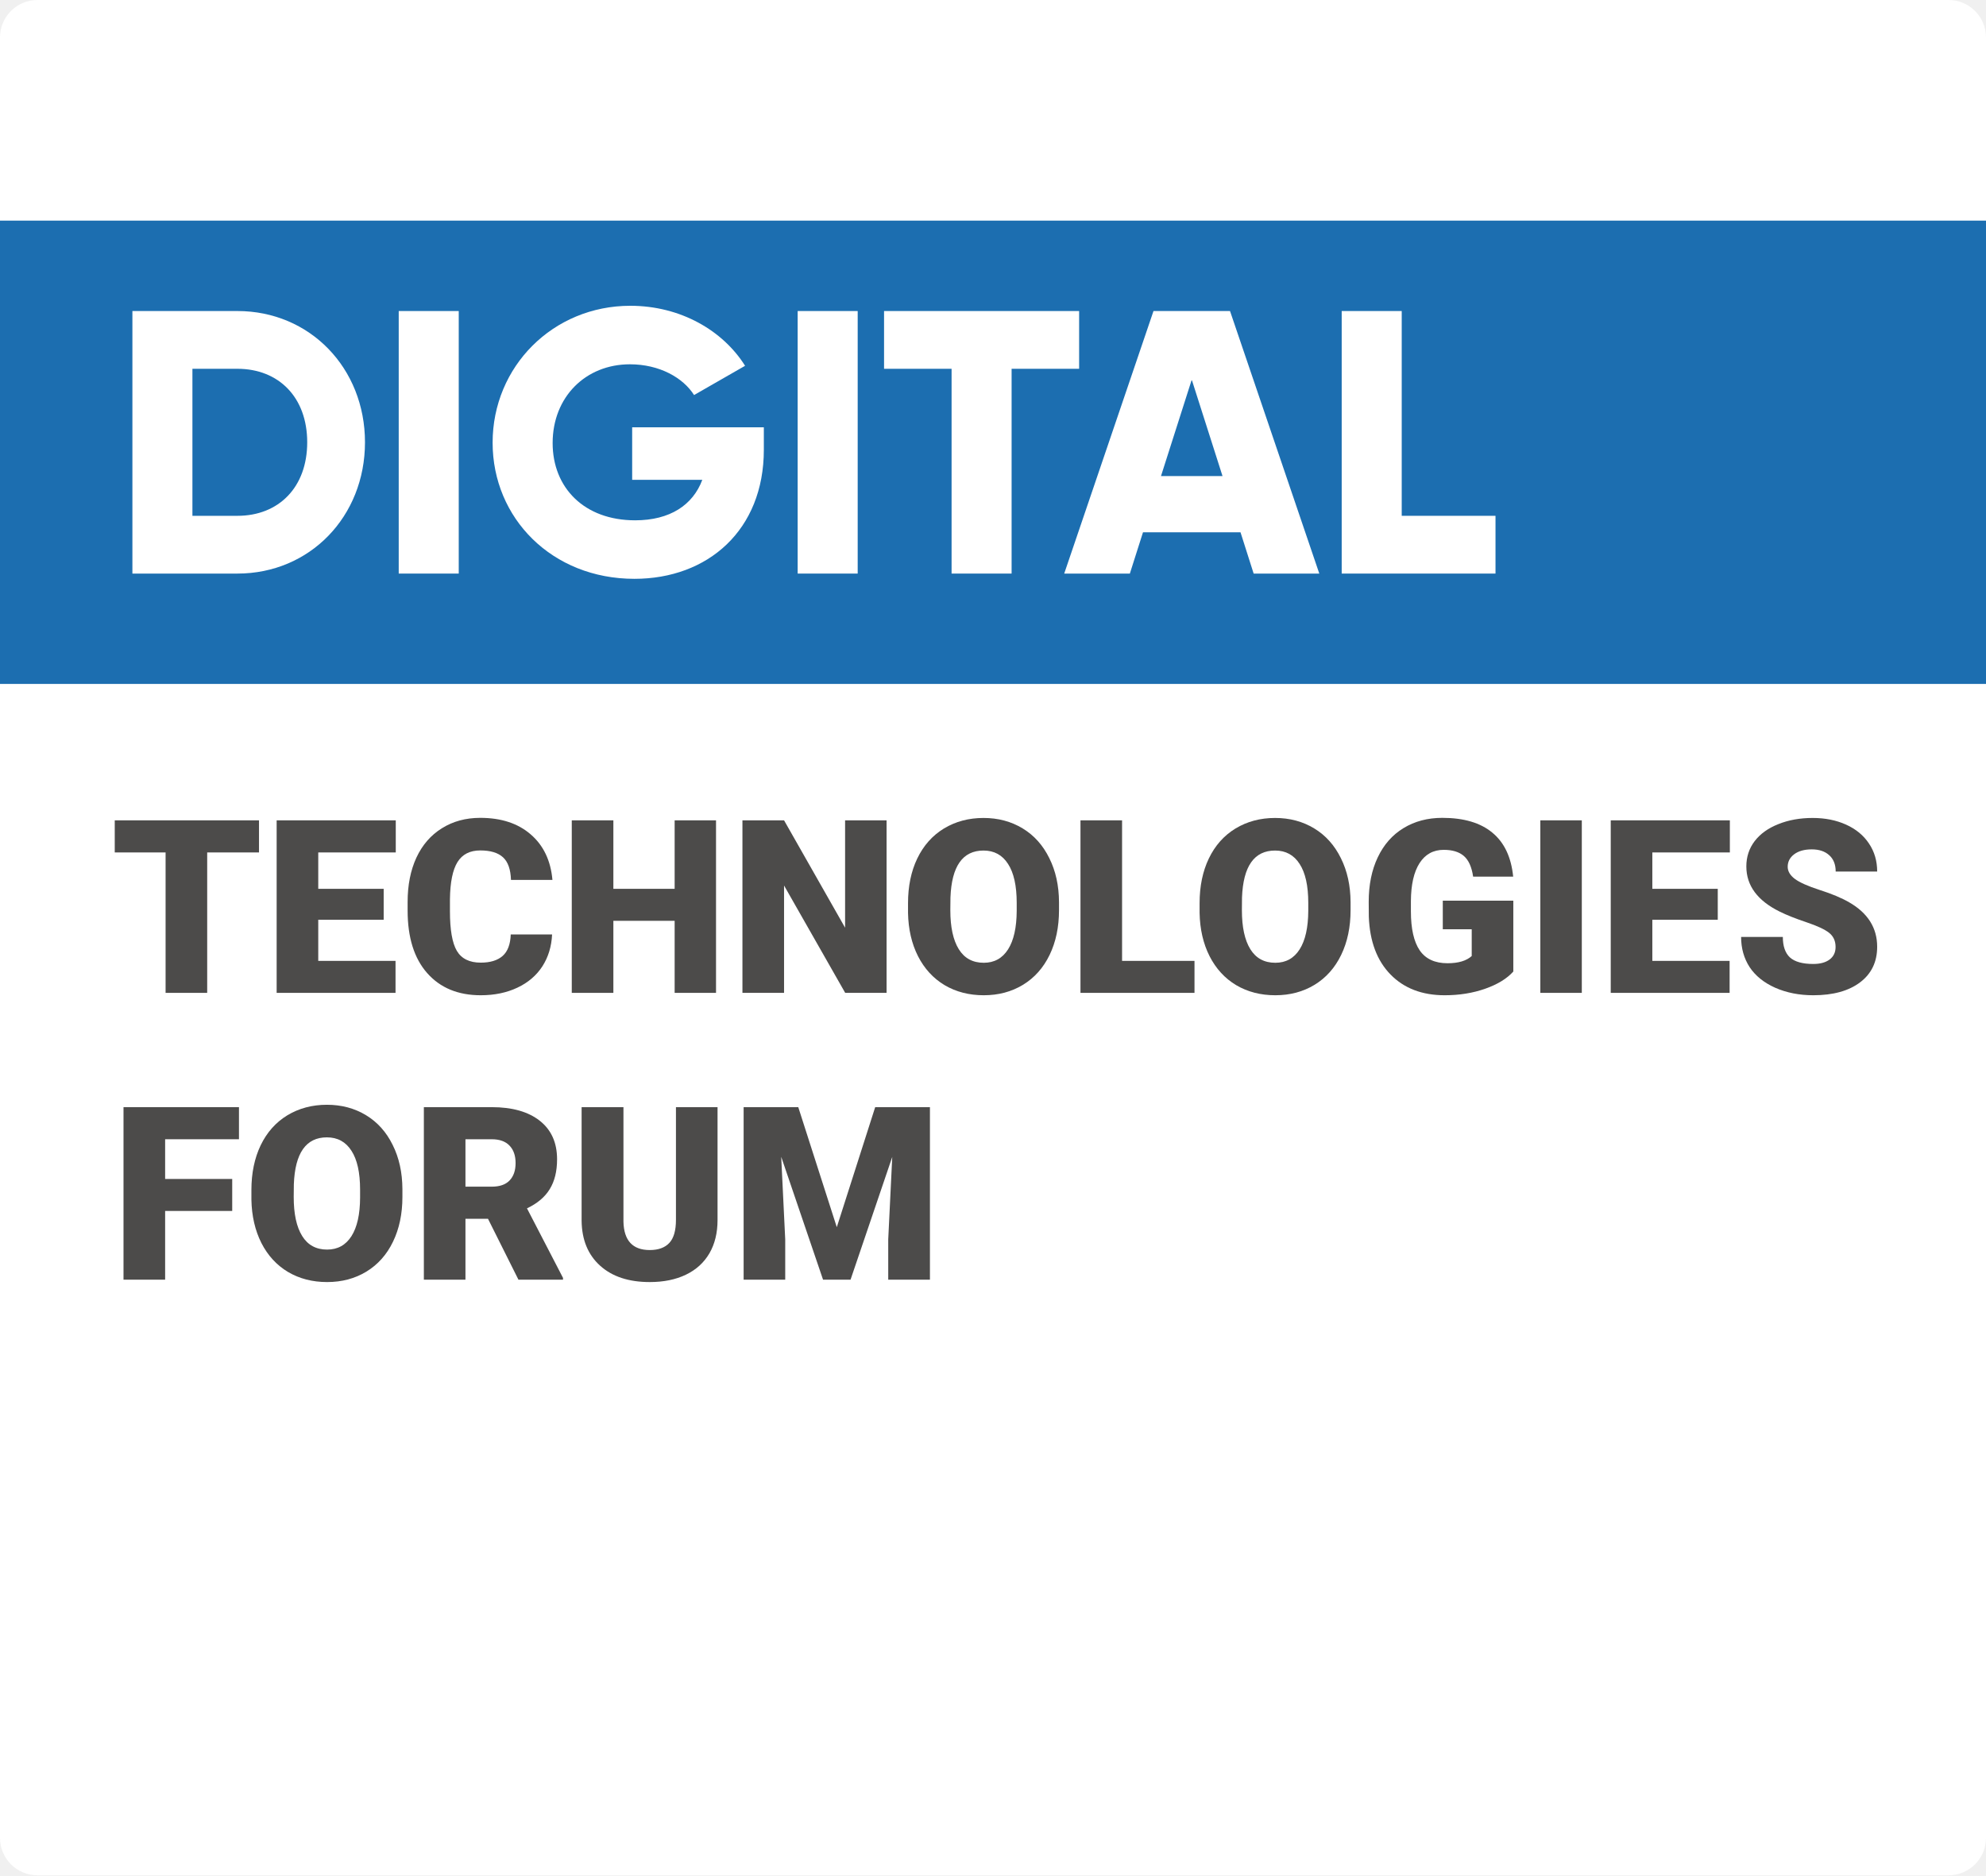
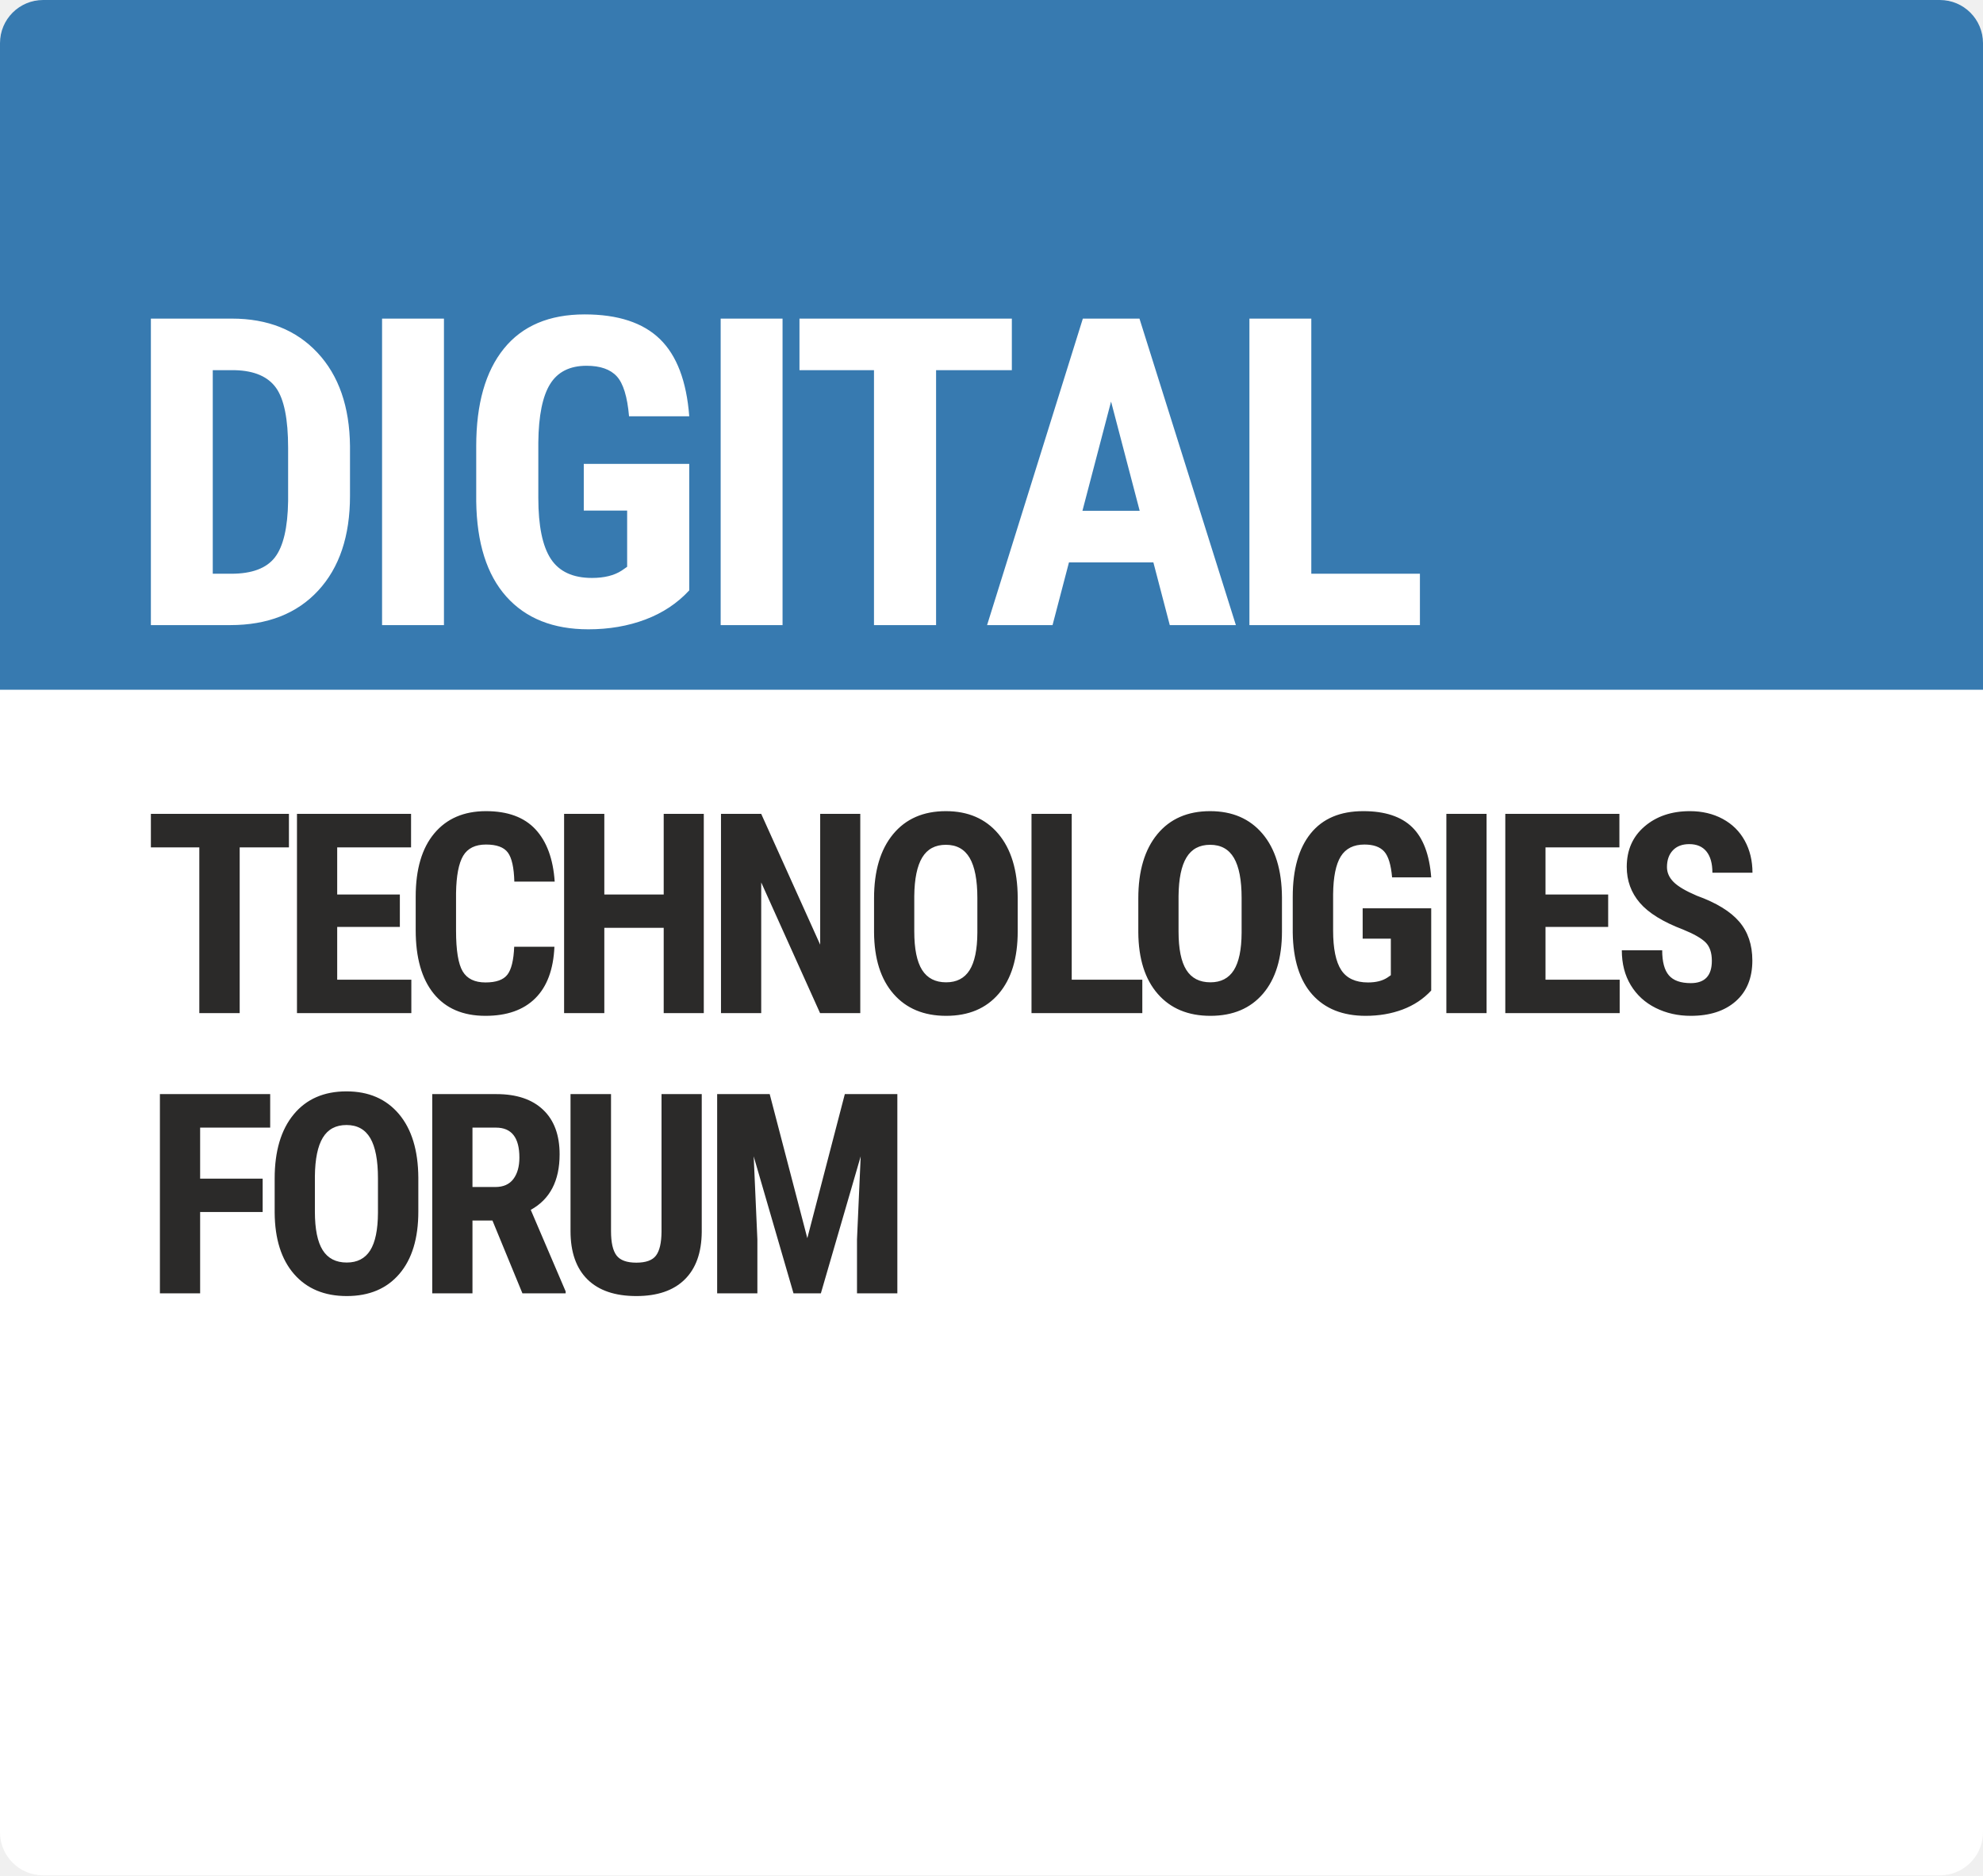
- <svg xmlns="http://www.w3.org/2000/svg" xmlns:xlink="http://www.w3.org/1999/xlink" width="90" height="85" viewBox="0 0 90 85" version="1.1">
-   <g id="Canvas" transform="translate(-16050 1392)">
-     <g id="9">
-       <g id="Rectangle 4 Copy 2">
-         <use xlink:href="#path0_fill" transform="translate(16050 -1392)" fill="#FFFFFF" />
-       </g>
-       <g id="Rectangle 11">
-         <use xlink:href="#path1_fill" transform="translate(16050 -1382)" fill="#1C6EB0" />
-       </g>
-       <g id="DIGITAL">
-         <use xlink:href="#path2_fill" transform="translate(16056 -1378.14)" fill="#FFFFFF" />
-         <use xlink:href="#path3_fill" transform="translate(16056 -1378.14)" fill="#FFFFFF" />
-         <use xlink:href="#path4_fill" transform="translate(16056 -1378.14)" fill="#FFFFFF" />
-         <use xlink:href="#path5_fill" transform="translate(16056 -1378.14)" fill="#FFFFFF" />
-         <use xlink:href="#path6_fill" transform="translate(16056 -1378.14)" fill="#FFFFFF" />
-         <use xlink:href="#path7_fill" transform="translate(16056 -1378.14)" fill="#FFFFFF" />
-         <use xlink:href="#path8_fill" transform="translate(16056 -1378.14)" fill="#FFFFFF" />
-       </g>
-       <g id="TECHNOLOGIES FORUM">
-         <use xlink:href="#path9_fill" transform="translate(16055.2 -1354.93)" fill="#4C4B4A" />
-         <use xlink:href="#path10_fill" transform="translate(16055.2 -1354.93)" fill="#4C4B4A" />
-         <use xlink:href="#path11_fill" transform="translate(16055.2 -1354.93)" fill="#4C4B4A" />
-         <use xlink:href="#path12_fill" transform="translate(16055.2 -1354.93)" fill="#4C4B4A" />
-         <use xlink:href="#path13_fill" transform="translate(16055.2 -1354.93)" fill="#4C4B4A" />
-         <use xlink:href="#path14_fill" transform="translate(16055.2 -1354.93)" fill="#4C4B4A" />
-         <use xlink:href="#path15_fill" transform="translate(16055.2 -1354.93)" fill="#4C4B4A" />
-         <use xlink:href="#path16_fill" transform="translate(16055.2 -1354.93)" fill="#4C4B4A" />
-         <use xlink:href="#path17_fill" transform="translate(16055.2 -1354.93)" fill="#4C4B4A" />
-         <use xlink:href="#path18_fill" transform="translate(16055.2 -1354.93)" fill="#4C4B4A" />
-         <use xlink:href="#path19_fill" transform="translate(16055.2 -1354.93)" fill="#4C4B4A" />
-         <use xlink:href="#path20_fill" transform="translate(16055.2 -1354.93)" fill="#4C4B4A" />
-         <use xlink:href="#path21_fill" transform="translate(16055.2 -1354.93)" fill="#4C4B4A" />
-         <use xlink:href="#path22_fill" transform="translate(16055.2 -1354.93)" fill="#4C4B4A" />
-         <use xlink:href="#path23_fill" transform="translate(16055.2 -1354.93)" fill="#4C4B4A" />
-         <use xlink:href="#path24_fill" transform="translate(16055.2 -1354.93)" fill="#4C4B4A" />
-         <use xlink:href="#path25_fill" transform="translate(16055.2 -1354.93)" fill="#4C4B4A" />
-       </g>
+ <svg xmlns="http://www.w3.org/2000/svg" width="92px" height="87px" viewBox="0 0 92 87" version="1.1">
+   <defs />
+   <g id="Icons" stroke="none" stroke-width="1" fill="none" fill-rule="evenodd">
+     <g id="7-digitalTechnologiesForum/square">
+       <rect id="Rectangle-4-Copy-2" fill="#FFFFFF" x="0" y="0" width="92" height="87" rx="2" />
+       <path d="M2,0 L90,0 L90,0 C91.105,7.64553222e-15 92,0.895 92,2 L92,32 L0,32 L0,2 L0,2 C-1.3527075e-16,0.895 0.895,2.02906125e-16 2,0 Z" id="Rectangle-11" fill="#377AB0" />
+       <path d="M7,29 L7,14.781 L10.76,14.781 C12.42,14.781 13.743,15.309 14.729,16.363 C15.716,17.418 16.219,18.863 16.238,20.699 L16.238,23.004 C16.238,24.872 15.745,26.339 14.759,27.403 C13.772,28.468 12.413,29 10.682,29 L7,29 Z M9.871,17.174 L9.871,26.617 L10.73,26.617 C11.688,26.617 12.361,26.365 12.752,25.86 C13.143,25.356 13.348,24.485 13.367,23.248 L13.367,20.777 C13.367,19.449 13.182,18.523 12.811,17.999 C12.439,17.475 11.808,17.2 10.916,17.174 L9.871,17.174 Z M20.597,29 L17.726,29 L17.726,14.781 L20.597,14.781 L20.597,29 Z M31.977,27.389 C31.424,27.988 30.745,28.438 29.941,28.741 C29.137,29.044 28.256,29.195 27.299,29.195 C25.665,29.195 24.396,28.689 23.491,27.677 C22.586,26.664 22.12,25.191 22.094,23.258 L22.094,20.699 C22.094,18.74 22.522,17.231 23.378,16.173 C24.234,15.115 25.483,14.586 27.123,14.586 C28.666,14.586 29.83,14.967 30.615,15.729 C31.399,16.49 31.853,17.685 31.977,19.312 L29.184,19.312 C29.106,18.408 28.917,17.791 28.618,17.462 C28.318,17.133 27.849,16.969 27.211,16.969 C26.437,16.969 25.873,17.252 25.522,17.818 C25.17,18.385 24.988,19.286 24.975,20.523 L24.975,23.102 C24.975,24.397 25.169,25.34 25.556,25.929 C25.943,26.518 26.58,26.812 27.465,26.812 C28.032,26.812 28.491,26.699 28.842,26.471 L29.096,26.295 L29.096,23.688 L27.084,23.688 L27.084,21.52 L31.977,21.52 L31.977,27.389 Z M36.306,29 L33.435,29 L33.435,14.781 L36.306,14.781 L36.306,29 Z M46.944,17.174 L43.429,17.174 L43.429,29 L40.548,29 L40.548,17.174 L37.091,17.174 L37.091,14.781 L46.944,14.781 L46.944,17.174 Z M53.51,26.09 L49.594,26.09 L48.832,29 L45.795,29 L50.238,14.781 L52.865,14.781 L57.338,29 L54.271,29 L53.51,26.09 Z M50.219,23.697 L52.875,23.697 L51.547,18.629 L50.219,23.697 Z M60.837,26.617 L65.876,26.617 L65.876,29 L57.966,29 L57.966,14.781 L60.837,14.781 L60.837,26.617 Z" id="DIGITAL" fill="#FFFFFF" />
+       <path d="M13.405,39.313 L11.12,39.313 L11.12,47 L9.247,47 L9.247,39.313 L7,39.313 L7,37.758 L13.405,37.758 L13.405,39.313 Z M18.551,43.001 L15.644,43.001 L15.644,45.451 L19.084,45.451 L19.084,47 L13.778,47 L13.778,37.758 L19.071,37.758 L19.071,39.313 L15.644,39.313 L15.644,41.497 L18.551,41.497 L18.551,43.001 Z M25.722,43.921 C25.676,44.975 25.379,45.773 24.833,46.314 C24.287,46.856 23.517,47.127 22.523,47.127 C21.478,47.127 20.677,46.783 20.12,46.095 C19.564,45.408 19.286,44.427 19.286,43.153 L19.286,41.598 C19.286,40.329 19.573,39.35 20.149,38.662 C20.724,37.975 21.524,37.631 22.548,37.631 C23.555,37.631 24.32,37.912 24.843,38.475 C25.366,39.038 25.663,39.846 25.735,40.9 L23.862,40.9 C23.845,40.248 23.745,39.799 23.561,39.551 C23.377,39.303 23.039,39.18 22.548,39.18 C22.049,39.18 21.696,39.354 21.488,39.703 C21.281,40.052 21.171,40.627 21.158,41.427 L21.158,43.172 C21.158,44.091 21.261,44.721 21.466,45.064 C21.671,45.407 22.024,45.578 22.523,45.578 C23.014,45.578 23.352,45.459 23.538,45.219 C23.725,44.98 23.83,44.548 23.856,43.921 L25.722,43.921 Z M32.652,47 L30.792,47 L30.792,43.045 L28.037,43.045 L28.037,47 L26.171,47 L26.171,37.758 L28.037,37.758 L28.037,41.497 L30.792,41.497 L30.792,37.758 L32.652,37.758 L32.652,47 Z M39.912,47 L38.046,47 L35.316,40.938 L35.316,47 L33.45,47 L33.45,37.758 L35.316,37.758 L38.052,43.826 L38.052,37.758 L39.912,37.758 L39.912,47 Z M47.216,43.21 C47.216,44.45 46.923,45.413 46.337,46.099 C45.751,46.784 44.938,47.127 43.896,47.127 C42.86,47.127 42.045,46.787 41.453,46.108 C40.86,45.429 40.56,44.478 40.551,43.255 L40.551,41.674 C40.551,40.405 40.845,39.413 41.434,38.7 C42.022,37.987 42.839,37.631 43.884,37.631 C44.912,37.631 45.722,37.981 46.315,38.681 C46.907,39.382 47.208,40.365 47.216,41.63 L47.216,43.21 Z M45.344,41.662 C45.344,40.828 45.225,40.208 44.988,39.802 C44.751,39.396 44.383,39.192 43.884,39.192 C43.389,39.192 43.023,39.388 42.786,39.78 C42.549,40.171 42.426,40.767 42.417,41.566 L42.417,43.21 C42.417,44.019 42.538,44.614 42.779,44.997 C43.021,45.38 43.393,45.572 43.896,45.572 C44.383,45.572 44.745,45.385 44.982,45.01 C45.219,44.635 45.34,44.055 45.344,43.268 L45.344,41.662 Z M49.722,45.451 L52.997,45.451 L52.997,47 L47.856,47 L47.856,37.758 L49.722,37.758 L49.722,45.451 Z M59.476,43.21 C59.476,44.45 59.183,45.413 58.597,46.099 C58.011,46.784 57.198,47.127 56.157,47.127 C55.12,47.127 54.305,46.787 53.713,46.108 C53.12,45.429 52.82,44.478 52.811,43.255 L52.811,41.674 C52.811,40.405 53.106,39.413 53.694,38.7 C54.282,37.987 55.099,37.631 56.144,37.631 C57.172,37.631 57.983,37.981 58.575,38.681 C59.168,39.382 59.468,40.365 59.476,41.63 L59.476,43.21 Z M57.604,41.662 C57.604,40.828 57.485,40.208 57.248,39.802 C57.011,39.396 56.643,39.192 56.144,39.192 C55.649,39.192 55.283,39.388 55.046,39.78 C54.809,40.171 54.686,40.767 54.678,41.566 L54.678,43.21 C54.678,44.019 54.798,44.614 55.039,44.997 C55.281,45.38 55.653,45.572 56.157,45.572 C56.643,45.572 57.005,45.385 57.242,45.01 C57.479,44.635 57.6,44.055 57.604,43.268 L57.604,41.662 Z M66.4,45.953 C66.04,46.342 65.599,46.635 65.077,46.832 C64.554,47.029 63.982,47.127 63.359,47.127 C62.297,47.127 61.472,46.798 60.884,46.14 C60.296,45.482 59.993,44.524 59.976,43.268 L59.976,41.604 C59.976,40.331 60.254,39.35 60.811,38.662 C61.367,37.975 62.179,37.631 63.245,37.631 C64.248,37.631 65.005,37.878 65.515,38.374 C66.024,38.869 66.32,39.645 66.4,40.703 L64.585,40.703 C64.534,40.115 64.411,39.714 64.216,39.5 C64.022,39.287 63.717,39.18 63.302,39.18 C62.799,39.18 62.433,39.364 62.204,39.732 C61.976,40.1 61.857,40.686 61.849,41.49 L61.849,43.166 C61.849,44.008 61.975,44.621 62.226,45.004 C62.478,45.387 62.892,45.578 63.467,45.578 C63.836,45.578 64.134,45.504 64.362,45.356 L64.527,45.242 L64.527,43.547 L63.22,43.547 L63.22,42.138 L66.4,42.138 L66.4,45.953 Z M68.969,47 L67.103,47 L67.103,37.758 L68.969,37.758 L68.969,47 Z M74.61,43.001 L71.703,43.001 L71.703,45.451 L75.144,45.451 L75.144,47 L69.837,47 L69.837,37.758 L75.131,37.758 L75.131,39.313 L71.703,39.313 L71.703,41.497 L74.61,41.497 L74.61,43.001 Z M79.42,44.575 C79.42,44.199 79.324,43.914 79.131,43.721 C78.939,43.529 78.589,43.329 78.081,43.122 C77.154,42.77 76.488,42.359 76.081,41.887 C75.675,41.415 75.472,40.858 75.472,40.214 C75.472,39.436 75.748,38.81 76.3,38.339 C76.852,37.867 77.554,37.631 78.404,37.631 C78.972,37.631 79.477,37.75 79.922,37.99 C80.366,38.229 80.708,38.566 80.947,39.002 C81.186,39.438 81.305,39.933 81.305,40.487 L79.446,40.487 C79.446,40.056 79.353,39.727 79.169,39.5 C78.985,39.274 78.72,39.161 78.373,39.161 C78.047,39.161 77.793,39.257 77.611,39.449 C77.429,39.642 77.338,39.901 77.338,40.227 C77.338,40.481 77.44,40.711 77.643,40.916 C77.846,41.121 78.206,41.334 78.722,41.554 C79.623,41.88 80.278,42.279 80.686,42.753 C81.095,43.227 81.299,43.83 81.299,44.562 C81.299,45.367 81.043,45.995 80.531,46.448 C80.019,46.901 79.323,47.127 78.443,47.127 C77.846,47.127 77.302,47.004 76.811,46.759 C76.32,46.513 75.936,46.162 75.659,45.705 C75.382,45.248 75.243,44.708 75.243,44.086 L77.116,44.086 C77.116,44.62 77.22,45.007 77.427,45.248 C77.634,45.489 77.973,45.61 78.443,45.61 C79.094,45.61 79.42,45.265 79.42,44.575 Z M12.186,56.229 L9.285,56.229 L9.285,60 L7.419,60 L7.419,50.758 L12.535,50.758 L12.535,52.313 L9.285,52.313 L9.285,54.681 L12.186,54.681 L12.186,56.229 Z M19.408,56.21 C19.408,57.45 19.115,58.413 18.529,59.099 C17.943,59.784 17.129,60.127 16.088,60.127 C15.051,60.127 14.237,59.787 13.644,59.108 C13.052,58.429 12.751,57.478 12.743,56.255 L12.743,54.674 C12.743,53.405 13.037,52.413 13.625,51.7 C14.213,50.987 15.03,50.631 16.075,50.631 C17.104,50.631 17.914,50.981 18.507,51.681 C19.099,52.382 19.399,53.365 19.408,54.63 L19.408,56.21 Z M17.535,54.662 C17.535,53.828 17.417,53.208 17.18,52.802 C16.943,52.396 16.575,52.192 16.075,52.192 C15.58,52.192 15.214,52.388 14.977,52.78 C14.74,53.171 14.618,53.767 14.609,54.566 L14.609,56.21 C14.609,57.019 14.73,57.614 14.971,57.997 C15.212,58.38 15.585,58.572 16.088,58.572 C16.575,58.572 16.937,58.385 17.174,58.01 C17.411,57.635 17.531,57.055 17.535,56.268 L17.535,54.662 Z M22.847,56.623 L21.92,56.623 L21.92,60 L20.054,60 L20.054,50.758 L23.031,50.758 C23.966,50.758 24.688,51 25.198,51.485 C25.708,51.969 25.963,52.658 25.963,53.551 C25.963,54.778 25.517,55.637 24.624,56.128 L26.243,59.911 L26.243,60 L24.237,60 L22.847,56.623 Z M21.92,55.068 L22.98,55.068 C23.352,55.068 23.632,54.944 23.818,54.697 C24.004,54.449 24.097,54.118 24.097,53.703 C24.097,52.776 23.735,52.313 23.012,52.313 L21.92,52.313 L21.92,55.068 Z M32.557,50.758 L32.557,57.156 C32.548,58.117 32.284,58.852 31.763,59.362 C31.243,59.872 30.496,60.127 29.523,60.127 C28.532,60.127 27.776,59.869 27.253,59.353 C26.731,58.836 26.469,58.089 26.469,57.112 L26.469,50.758 L28.348,50.758 L28.348,57.118 C28.348,57.643 28.433,58.017 28.602,58.242 C28.771,58.466 29.078,58.578 29.523,58.578 C29.967,58.578 30.272,58.467 30.437,58.245 C30.602,58.023 30.686,57.658 30.691,57.15 L30.691,50.758 L32.557,50.758 Z M35.71,50.758 L37.455,57.442 L39.195,50.758 L41.632,50.758 L41.632,60 L39.76,60 L39.76,57.499 L39.931,53.646 L38.084,60 L36.814,60 L34.967,53.646 L35.138,57.499 L35.138,60 L33.272,60 L33.272,50.758 L35.71,50.758 Z" id="TECHNOLOGIES-FORUM" fill="#2B2A29" />
    </g>
  </g>
-   <defs>
-     <path id="path0_fill" fill-rule="evenodd" d="M 0 1.698C 0 0.76 0.76 0 1.698 0L 88.302 0C 89.24 0 90 0.76 90 1.698L 90 83.302C 90 84.24 89.24 85 88.302 85L 1.698 85C 0.76 85 0 84.24 0 83.302L 0 1.698Z" />
-     <path id="path1_fill" fill-rule="evenodd" d="M 0 0L 90 0L 90 21L 0 21L 0 0Z" />
-     <path id="path2_fill" d="M 4.76 0.238L 0 0.238L 0 12.138L 4.76 12.138C 8.041 12.138 10.54 9.554 10.54 6.188C 10.54 2.822 8.041 0.238 4.76 0.238ZM 4.76 9.52L 2.72 9.52L 2.72 2.856L 4.76 2.856C 6.63 2.856 7.922 4.148 7.922 6.188C 7.922 8.228 6.63 9.52 4.76 9.52Z" />
-     <path id="path3_fill" d="M 12.069 0.238L 12.069 12.138L 14.789 12.138L 14.789 0.238L 12.069 0.238Z" />
-     <path id="path4_fill" d="M 28.615 5.508L 22.648 5.508L 22.648 7.888L 25.827 7.888C 25.402 9.027 24.365 9.724 22.784 9.724C 20.472 9.724 19.044 8.245 19.044 6.222C 19.044 4.131 20.54 2.652 22.546 2.652C 23.889 2.652 24.96 3.264 25.453 4.046L 27.765 2.72C 26.762 1.122 24.841 0 22.563 0C 19.061 0 16.324 2.754 16.324 6.205C 16.324 9.622 19.01 12.376 22.75 12.376C 26.082 12.376 28.615 10.166 28.615 6.528L 28.615 5.508Z" />
-     <path id="path5_fill" d="M 30.148 0.238L 30.148 12.138L 32.868 12.138L 32.868 0.238L 30.148 0.238Z" />
-     <path id="path6_fill" d="M 42.903 0.238L 34.063 0.238L 34.063 2.856L 37.123 2.856L 37.123 12.138L 39.843 12.138L 39.843 2.856L 42.903 2.856L 42.903 0.238Z" />
-     <path id="path7_fill" d="M 50.812 12.138L 53.787 12.138L 49.741 0.238L 46.273 0.238L 42.227 12.138L 45.202 12.138L 45.797 10.268L 50.217 10.268L 50.812 12.138ZM 46.613 7.718L 48.007 3.349L 49.401 7.718L 46.613 7.718Z" />
-     <path id="path8_fill" d="M 57.522 9.52L 57.522 0.238L 54.802 0.238L 54.802 12.138L 61.772 12.138L 61.772 9.52L 57.522 9.52Z" />
-     <path id="path9_fill" d="M 6.537 1.568L 4.189 1.568L 4.189 7.933L 2.304 7.933L 2.304 1.568L 0 1.568L 0 0.113L 6.537 0.113L 6.537 1.568Z" />
-     <path id="path10_fill" d="M 12.187 4.619L 9.222 4.619L 9.222 6.483L 12.724 6.483L 12.724 7.933L 7.337 7.933L 7.337 0.113L 12.735 0.113L 12.735 1.568L 9.222 1.568L 9.222 3.217L 12.187 3.217L 12.187 4.619Z" />
-     <path id="path11_fill" d="M 19.819 5.285C 19.794 5.829 19.648 6.311 19.379 6.73C 19.11 7.145 18.733 7.468 18.246 7.697C 17.762 7.926 17.209 8.041 16.586 8.041C 15.558 8.041 14.749 7.706 14.158 7.036C 13.567 6.367 13.272 5.421 13.272 4.2L 13.272 3.813C 13.272 3.047 13.405 2.378 13.669 1.805C 13.938 1.228 14.323 0.784 14.824 0.473C 15.325 0.158 15.906 0 16.564 0C 17.513 0 18.276 0.251 18.852 0.752C 19.429 1.25 19.757 1.937 19.835 2.814L 17.956 2.814C 17.941 2.338 17.821 1.996 17.596 1.789C 17.37 1.581 17.026 1.477 16.564 1.477C 16.095 1.477 15.752 1.653 15.533 2.003C 15.315 2.354 15.2 2.915 15.19 3.685L 15.19 4.238C 15.19 5.072 15.293 5.668 15.501 6.026C 15.712 6.384 16.074 6.563 16.586 6.563C 17.019 6.563 17.35 6.461 17.58 6.257C 17.809 6.053 17.93 5.729 17.945 5.285L 19.819 5.285Z" />
-     <path id="path12_fill" d="M 27.248 7.933L 25.373 7.933L 25.373 4.667L 22.596 4.667L 22.596 7.933L 20.711 7.933L 20.711 0.113L 22.596 0.113L 22.596 3.217L 25.373 3.217L 25.373 0.113L 27.248 0.113L 27.248 7.933Z" />
-     <path id="path13_fill" d="M 34.977 7.933L 33.102 7.933L 30.331 3.067L 30.331 7.933L 28.445 7.933L 28.445 0.113L 30.331 0.113L 33.097 4.979L 33.097 0.113L 34.977 0.113L 34.977 7.933Z" />
-     <path id="path14_fill" d="M 42.791 4.184C 42.791 4.947 42.65 5.622 42.367 6.209C 42.084 6.796 41.681 7.249 41.159 7.568C 40.639 7.883 40.047 8.041 39.381 8.041C 38.715 8.041 38.124 7.888 37.608 7.584C 37.093 7.276 36.69 6.837 36.4 6.268C 36.113 5.699 35.963 5.045 35.949 4.308L 35.949 3.867C 35.949 3.101 36.088 2.426 36.368 1.842C 36.651 1.255 37.053 0.802 37.576 0.483C 38.102 0.165 38.7 0.005 39.37 0.005C 40.033 0.005 40.623 0.163 41.143 0.478C 41.662 0.793 42.065 1.243 42.351 1.826C 42.641 2.406 42.788 3.072 42.791 3.824L 42.791 4.184ZM 40.874 3.856C 40.874 3.079 40.743 2.49 40.482 2.089C 40.224 1.685 39.853 1.482 39.37 1.482C 38.425 1.482 37.925 2.191 37.872 3.609L 37.866 4.184C 37.866 4.95 37.993 5.539 38.248 5.951C 38.502 6.363 38.88 6.569 39.381 6.569C 39.857 6.569 40.224 6.367 40.482 5.962C 40.74 5.557 40.87 4.975 40.874 4.216L 40.874 3.856Z" />
-     <path id="path15_fill" d="M 45.649 6.483L 48.931 6.483L 48.931 7.933L 43.764 7.933L 43.764 0.113L 45.649 0.113L 45.649 6.483Z" />
-     <path id="path16_fill" d="M 56.004 4.184C 56.004 4.947 55.863 5.622 55.58 6.209C 55.297 6.796 54.894 7.249 54.372 7.568C 53.852 7.883 53.26 8.041 52.594 8.041C 51.928 8.041 51.337 7.888 50.821 7.584C 50.306 7.276 49.903 6.837 49.613 6.268C 49.326 5.699 49.176 5.045 49.162 4.308L 49.162 3.867C 49.162 3.101 49.301 2.426 49.581 1.842C 49.863 1.255 50.266 0.802 50.789 0.483C 51.315 0.165 51.913 0.005 52.583 0.005C 53.245 0.005 53.836 0.163 54.355 0.478C 54.875 0.793 55.278 1.243 55.564 1.826C 55.854 2.406 56.001 3.072 56.004 3.824L 56.004 4.184ZM 54.087 3.856C 54.087 3.079 53.956 2.49 53.695 2.089C 53.437 1.685 53.066 1.482 52.583 1.482C 51.638 1.482 51.138 2.191 51.084 3.609L 51.079 4.184C 51.079 4.95 51.206 5.539 51.46 5.951C 51.715 6.363 52.092 6.569 52.594 6.569C 53.07 6.569 53.437 6.367 53.695 5.962C 53.953 5.557 54.083 4.975 54.087 4.216L 54.087 3.856Z" />
-     <path id="path17_fill" d="M 63.379 6.966C 63.089 7.289 62.665 7.548 62.106 7.745C 61.547 7.942 60.935 8.041 60.269 8.041C 59.245 8.041 58.427 7.727 57.815 7.101C 57.202 6.474 56.874 5.602 56.831 4.485L 56.826 3.808C 56.826 3.038 56.962 2.367 57.234 1.794C 57.507 1.217 57.895 0.775 58.4 0.467C 58.908 0.156 59.496 0 60.162 0C 61.136 0 61.891 0.224 62.428 0.671C 62.969 1.115 63.284 1.78 63.373 2.664L 61.558 2.664C 61.494 2.227 61.354 1.916 61.139 1.729C 60.924 1.543 60.62 1.45 60.226 1.45C 59.753 1.45 59.388 1.651 59.13 2.052C 58.873 2.453 58.742 3.026 58.738 3.771L 58.738 4.243C 58.738 5.024 58.871 5.611 59.136 6.005C 59.404 6.395 59.825 6.59 60.398 6.59C 60.889 6.59 61.254 6.481 61.494 6.263L 61.494 5.049L 60.183 5.049L 60.183 3.754L 63.379 3.754L 63.379 6.966Z" />
-     <path id="path18_fill" d="M 66.483 7.933L 64.603 7.933L 64.603 0.113L 66.483 0.113L 66.483 7.933Z" />
-     <path id="path19_fill" d="M 72.644 4.619L 69.679 4.619L 69.679 6.483L 73.181 6.483L 73.181 7.933L 67.794 7.933L 67.794 0.113L 73.192 0.113L 73.192 1.568L 69.679 1.568L 69.679 3.217L 72.644 3.217L 72.644 4.619Z" />
-     <path id="path20_fill" d="M 77.983 5.854C 77.983 5.579 77.884 5.364 77.688 5.21C 77.494 5.056 77.152 4.897 76.662 4.732C 76.171 4.567 75.77 4.408 75.459 4.254C 74.445 3.756 73.939 3.072 73.939 2.202C 73.939 1.769 74.064 1.388 74.314 1.058C 74.569 0.725 74.927 0.467 75.389 0.285C 75.851 0.098 76.37 0.005 76.946 0.005C 77.508 0.005 78.012 0.106 78.456 0.306C 78.903 0.507 79.251 0.793 79.498 1.166C 79.745 1.534 79.868 1.957 79.868 2.433L 77.988 2.433C 77.988 2.114 77.89 1.867 77.693 1.692C 77.499 1.516 77.236 1.429 76.903 1.429C 76.567 1.429 76.3 1.504 76.103 1.654C 75.91 1.801 75.813 1.989 75.813 2.218C 75.813 2.419 75.92 2.601 76.135 2.766C 76.35 2.927 76.728 3.096 77.269 3.271C 77.809 3.443 78.253 3.629 78.601 3.83C 79.446 4.317 79.868 4.988 79.868 5.844C 79.868 6.528 79.61 7.065 79.095 7.455C 78.579 7.845 77.872 8.041 76.973 8.041C 76.339 8.041 75.765 7.928 75.249 7.702C 74.737 7.473 74.35 7.161 74.089 6.768C 73.831 6.37 73.702 5.914 73.702 5.398L 75.593 5.398C 75.593 5.817 75.7 6.127 75.915 6.327C 76.133 6.524 76.486 6.623 76.973 6.623C 77.285 6.623 77.53 6.556 77.709 6.424C 77.892 6.288 77.983 6.098 77.983 5.854Z" />
-     <path id="path21_fill" d="M 5.323 17.818L 2.283 17.818L 2.283 20.933L 0.397 20.933L 0.397 13.113L 5.629 13.113L 5.629 14.568L 2.283 14.568L 2.283 16.368L 5.323 16.368L 5.323 17.818Z" />
-     <path id="path22_fill" d="M 13.036 17.184C 13.036 17.947 12.894 18.622 12.611 19.209C 12.329 19.796 11.926 20.249 11.403 20.568C 10.884 20.883 10.291 21.041 9.625 21.041C 8.959 21.041 8.368 20.888 7.853 20.584C 7.337 20.276 6.934 19.837 6.644 19.268C 6.358 18.699 6.207 18.045 6.193 17.308L 6.193 16.867C 6.193 16.101 6.333 15.426 6.612 14.842C 6.895 14.255 7.298 13.802 7.82 13.483C 8.347 13.165 8.945 13.005 9.614 13.005C 10.277 13.005 10.867 13.163 11.387 13.478C 11.906 13.793 12.309 14.242 12.595 14.826C 12.885 15.406 13.032 16.072 13.036 16.824L 13.036 17.184ZM 11.118 16.856C 11.118 16.079 10.988 15.49 10.726 15.089C 10.468 14.685 10.098 14.482 9.614 14.482C 8.669 14.482 8.169 15.191 8.116 16.609L 8.11 17.184C 8.11 17.95 8.237 18.539 8.492 18.951C 8.746 19.363 9.124 19.569 9.625 19.569C 10.101 19.569 10.468 19.366 10.726 18.962C 10.984 18.557 11.115 17.975 11.118 17.216L 11.118 16.856Z" />
-     <path id="path23_fill" d="M 16.914 18.172L 15.893 18.172L 15.893 20.933L 14.008 20.933L 14.008 13.113L 17.085 13.113C 18.013 13.113 18.738 13.319 19.261 13.73C 19.784 14.142 20.045 14.724 20.045 15.476C 20.045 16.02 19.934 16.471 19.712 16.83C 19.494 17.188 19.15 17.478 18.681 17.7L 20.314 20.852L 20.314 20.933L 18.294 20.933L 16.914 18.172ZM 15.893 16.717L 17.085 16.717C 17.444 16.717 17.712 16.624 17.891 16.438C 18.074 16.248 18.165 15.985 18.165 15.648C 18.165 15.311 18.074 15.048 17.891 14.858C 17.709 14.665 17.44 14.568 17.085 14.568L 15.893 14.568L 15.893 16.717Z" />
-     <path id="path24_fill" d="M 27.317 13.113L 27.317 18.231C 27.317 18.811 27.194 19.315 26.947 19.741C 26.7 20.163 26.345 20.485 25.883 20.707C 25.421 20.93 24.875 21.041 24.245 21.041C 23.293 21.041 22.543 20.794 21.995 20.299C 21.447 19.805 21.168 19.128 21.157 18.269L 21.157 13.113L 23.053 13.113L 23.053 18.307C 23.074 19.162 23.472 19.59 24.245 19.59C 24.635 19.59 24.931 19.483 25.131 19.268C 25.332 19.053 25.432 18.704 25.432 18.221L 25.432 13.113L 27.317 13.113Z" />
-     <path id="path25_fill" d="M 30.975 13.113L 32.721 18.554L 34.461 13.113L 36.942 13.113L 36.942 20.933L 35.052 20.933L 35.052 19.107L 35.234 15.369L 33.344 20.933L 32.098 20.933L 30.202 15.363L 30.384 19.107L 30.384 20.933L 28.499 20.933L 28.499 13.113L 30.975 13.113Z" />
-   </defs>
</svg>
